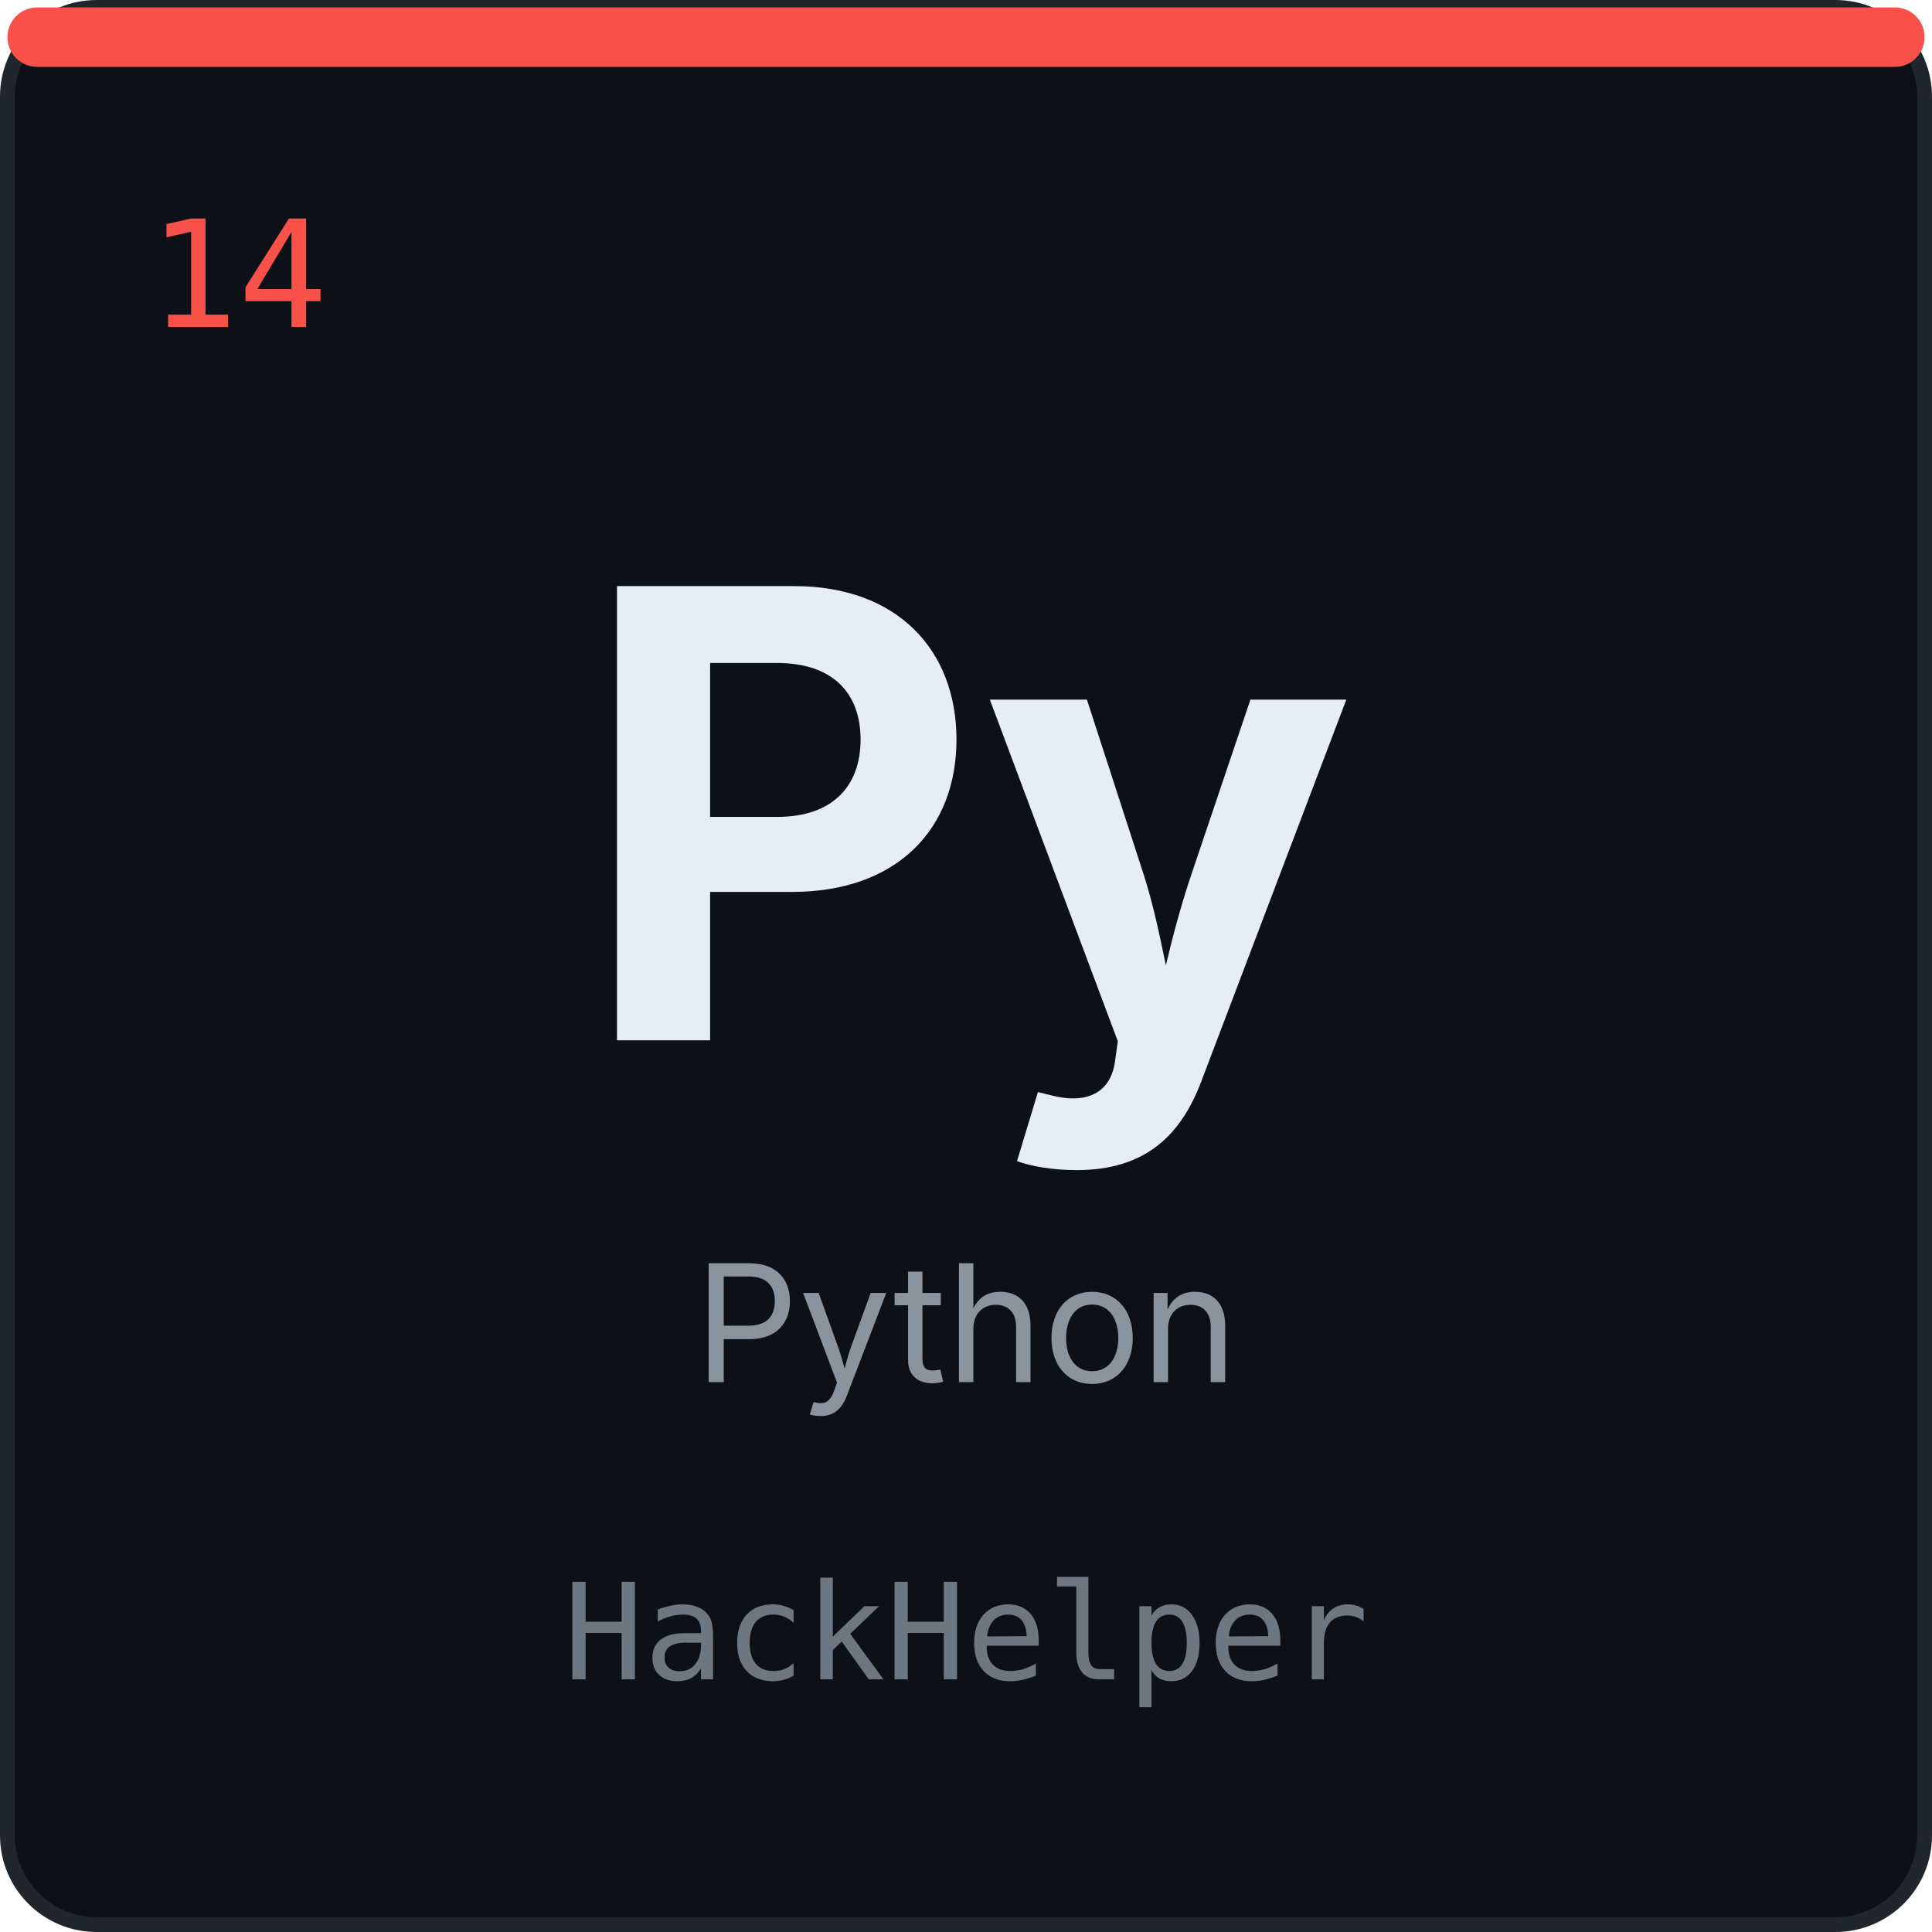
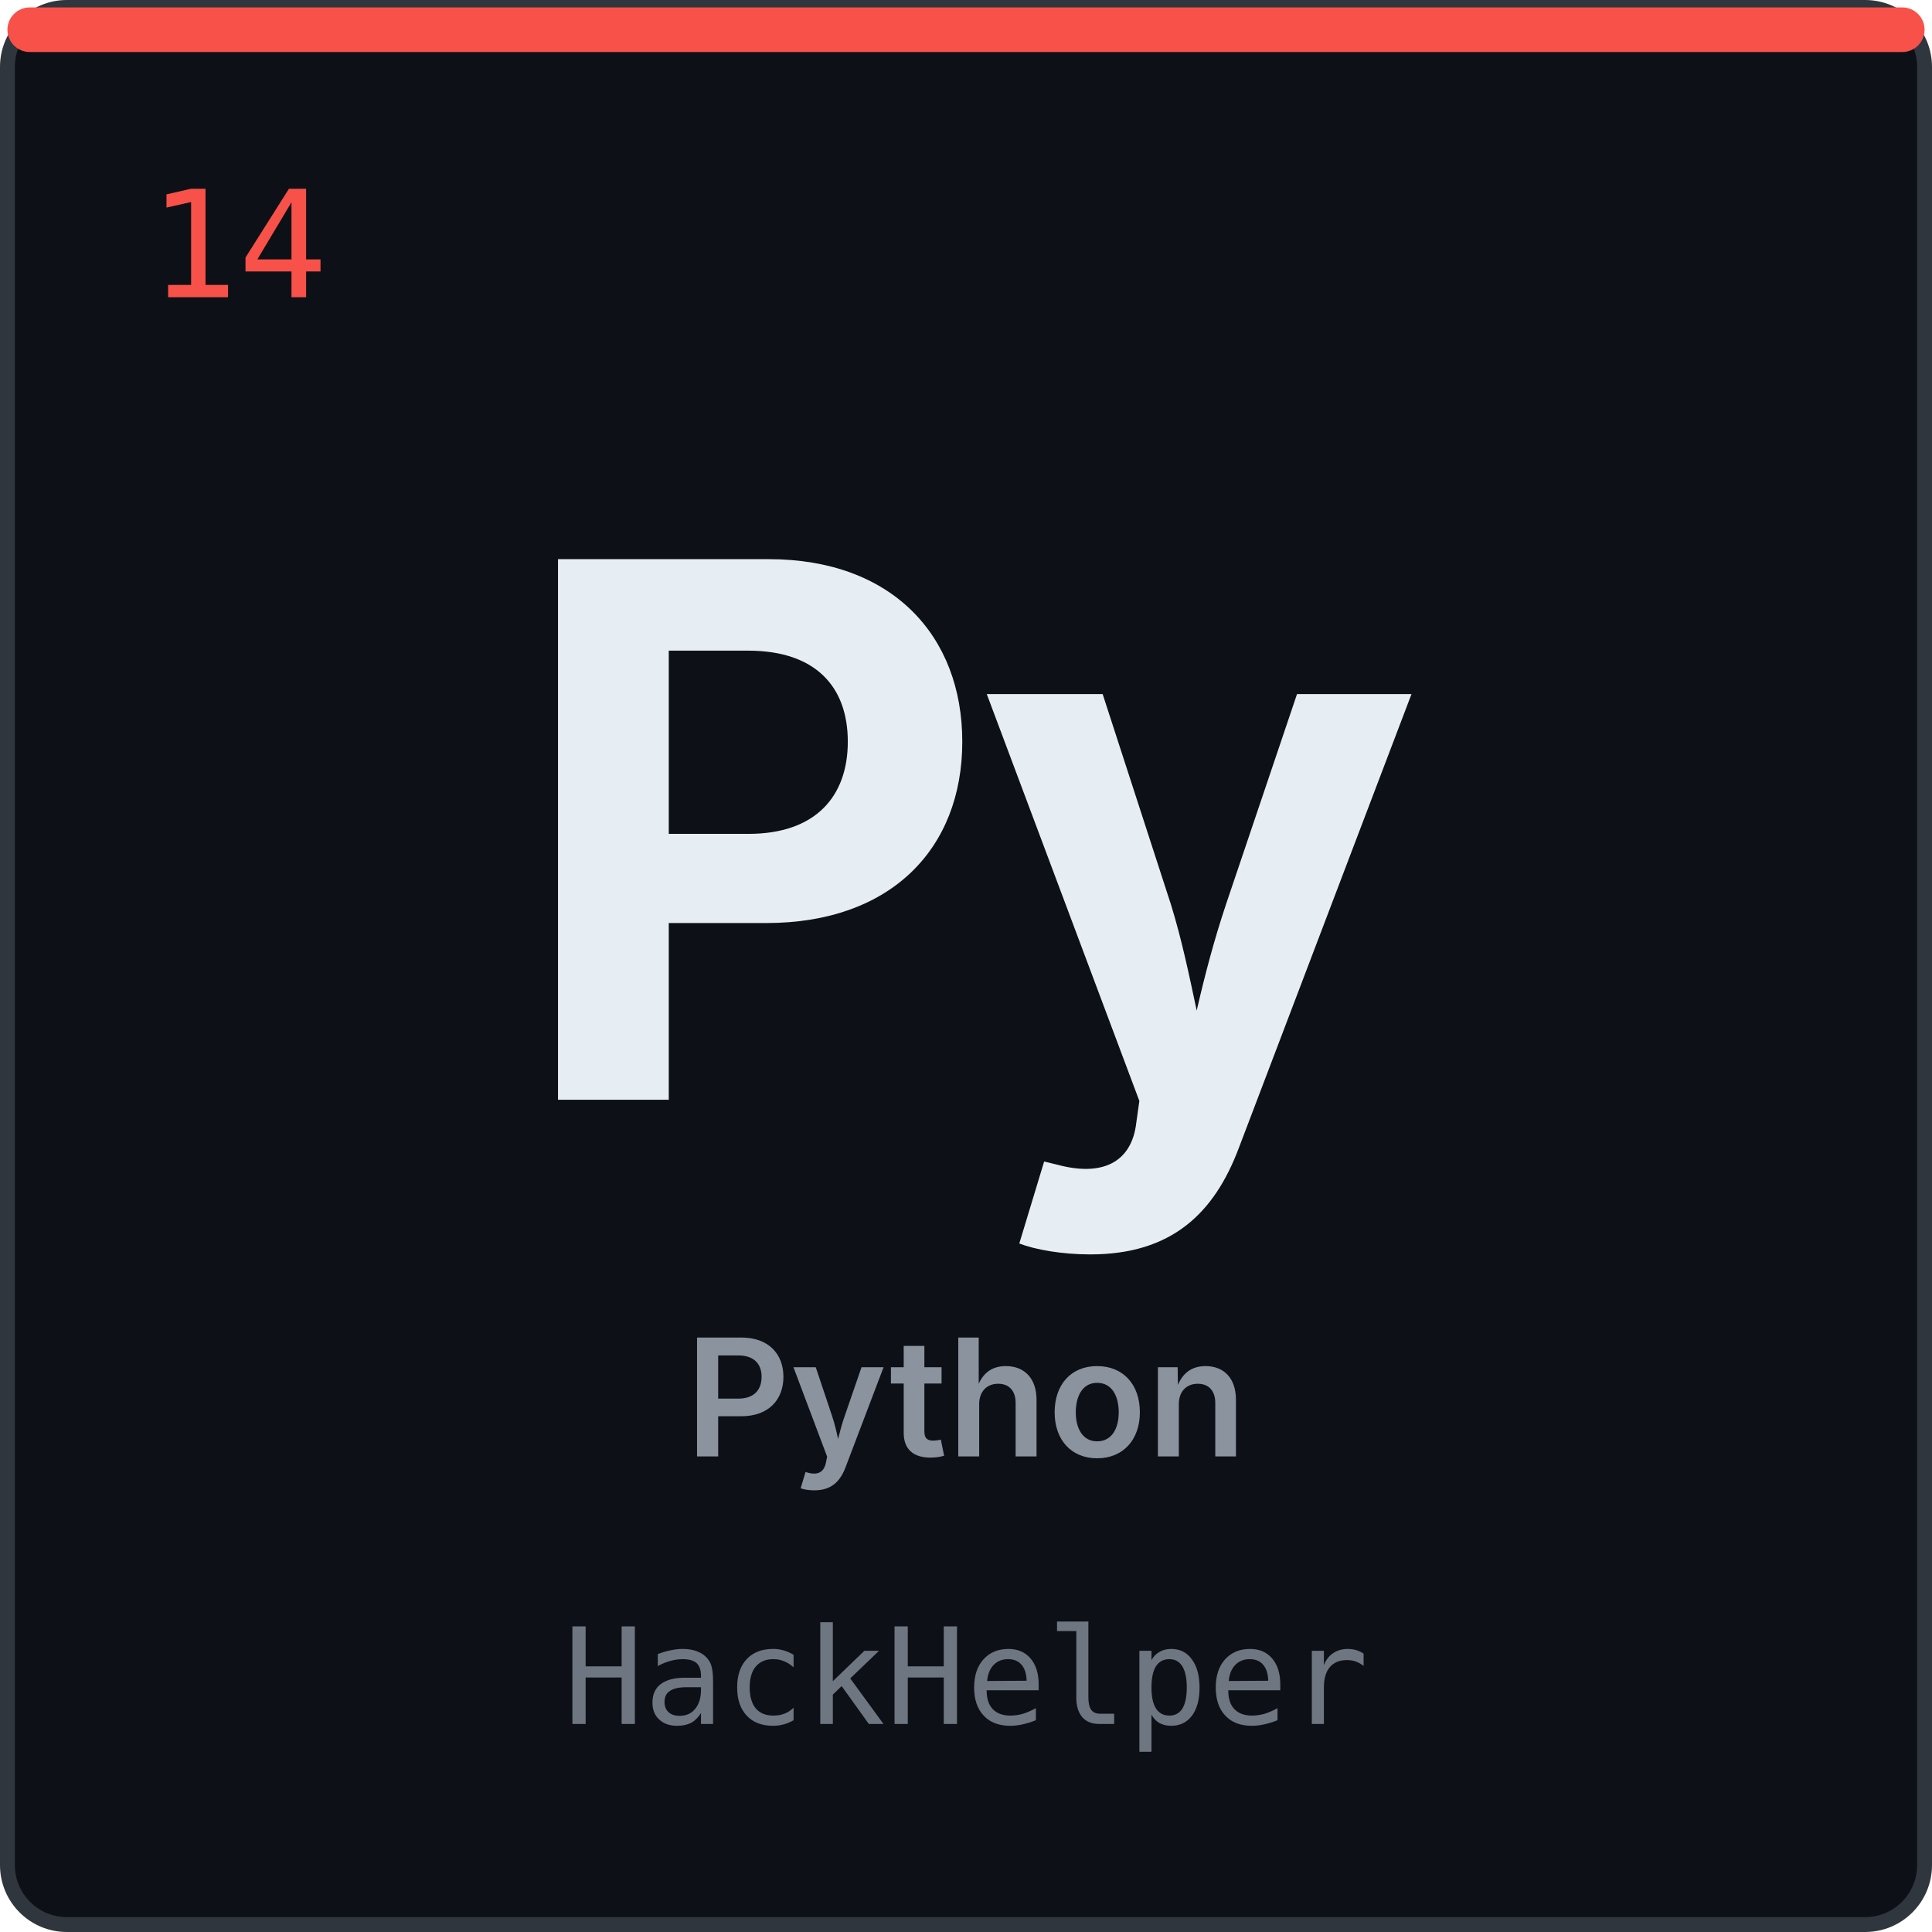
<svg xmlns="http://www.w3.org/2000/svg" width="130" height="130" viewBox="0 0 130 130" role="img" aria-label="14 Py Python HackHelper">
  <g opacity="1">
    <set attributeName="opacity" to="0" begin="0s" />
    <animate attributeName="opacity" from="0" to="1" begin="1.04s" dur="0.55s" fill="freeze" />
-     <rect x="0.5" y="0.5" width="129" height="129" rx="6" fill="#0d1117" stroke="#21262d" stroke-width="1" />
-     <rect x="0.5" y="0.5" width="129" height="4" rx="2" fill="#f85149">
+     <rect x="0.5" y="0.5" width="129" height="129" rx="4" fill="#0d1117" stroke="#30363d" stroke-width="1" />
+     <rect x="0.5" y="0.5" width="129" height="3" rx="1.5" fill="#f85149">
      <animate attributeName="opacity" values="1;0.45;1" dur="4s" begin="-2.94s" repeatCount="indefinite" />
    </rect>
-     <text x="10" y="22" font-family="ui-monospace, SFMono-Regular, Menlo, monospace" font-size="10" fill="#f85149">14</text>
-     <text x="65" y="70" font-family="-apple-system, BlinkMacSystemFont, Inter, system-ui, sans-serif" font-size="42" font-weight="700" fill="#e6edf3" text-anchor="middle">Py</text>
-     <text x="65" y="93" font-family="-apple-system, BlinkMacSystemFont, Inter, system-ui, sans-serif" font-size="11" fill="#8b949e" text-anchor="middle">Python</text>
-     <text x="65" y="113" font-family="ui-monospace, SFMono-Regular, Menlo, monospace" font-size="9" fill="#6e7681" text-anchor="middle">HackHelper</text>
+     <text x="10" y="20" font-family="ui-monospace, SFMono-Regular, Menlo, monospace" font-size="10" font-weight="500" fill="#f85149">14</text>
+     <text x="65" y="74" font-family="-apple-system, BlinkMacSystemFont, Inter, system-ui, sans-serif" font-size="50" font-weight="700" fill="#e6edf3" text-anchor="middle" letter-spacing="-1">Py</text>
+     <text x="65" y="98" font-family="-apple-system, BlinkMacSystemFont, Inter, system-ui, sans-serif" font-size="11" font-weight="600" fill="#8b949e" text-anchor="middle">Python</text>
+     <text x="65" y="116" font-family="ui-monospace, SFMono-Regular, Menlo, monospace" font-size="9" fill="#6e7681" text-anchor="middle">HackHelper</text>
  </g>
</svg>
